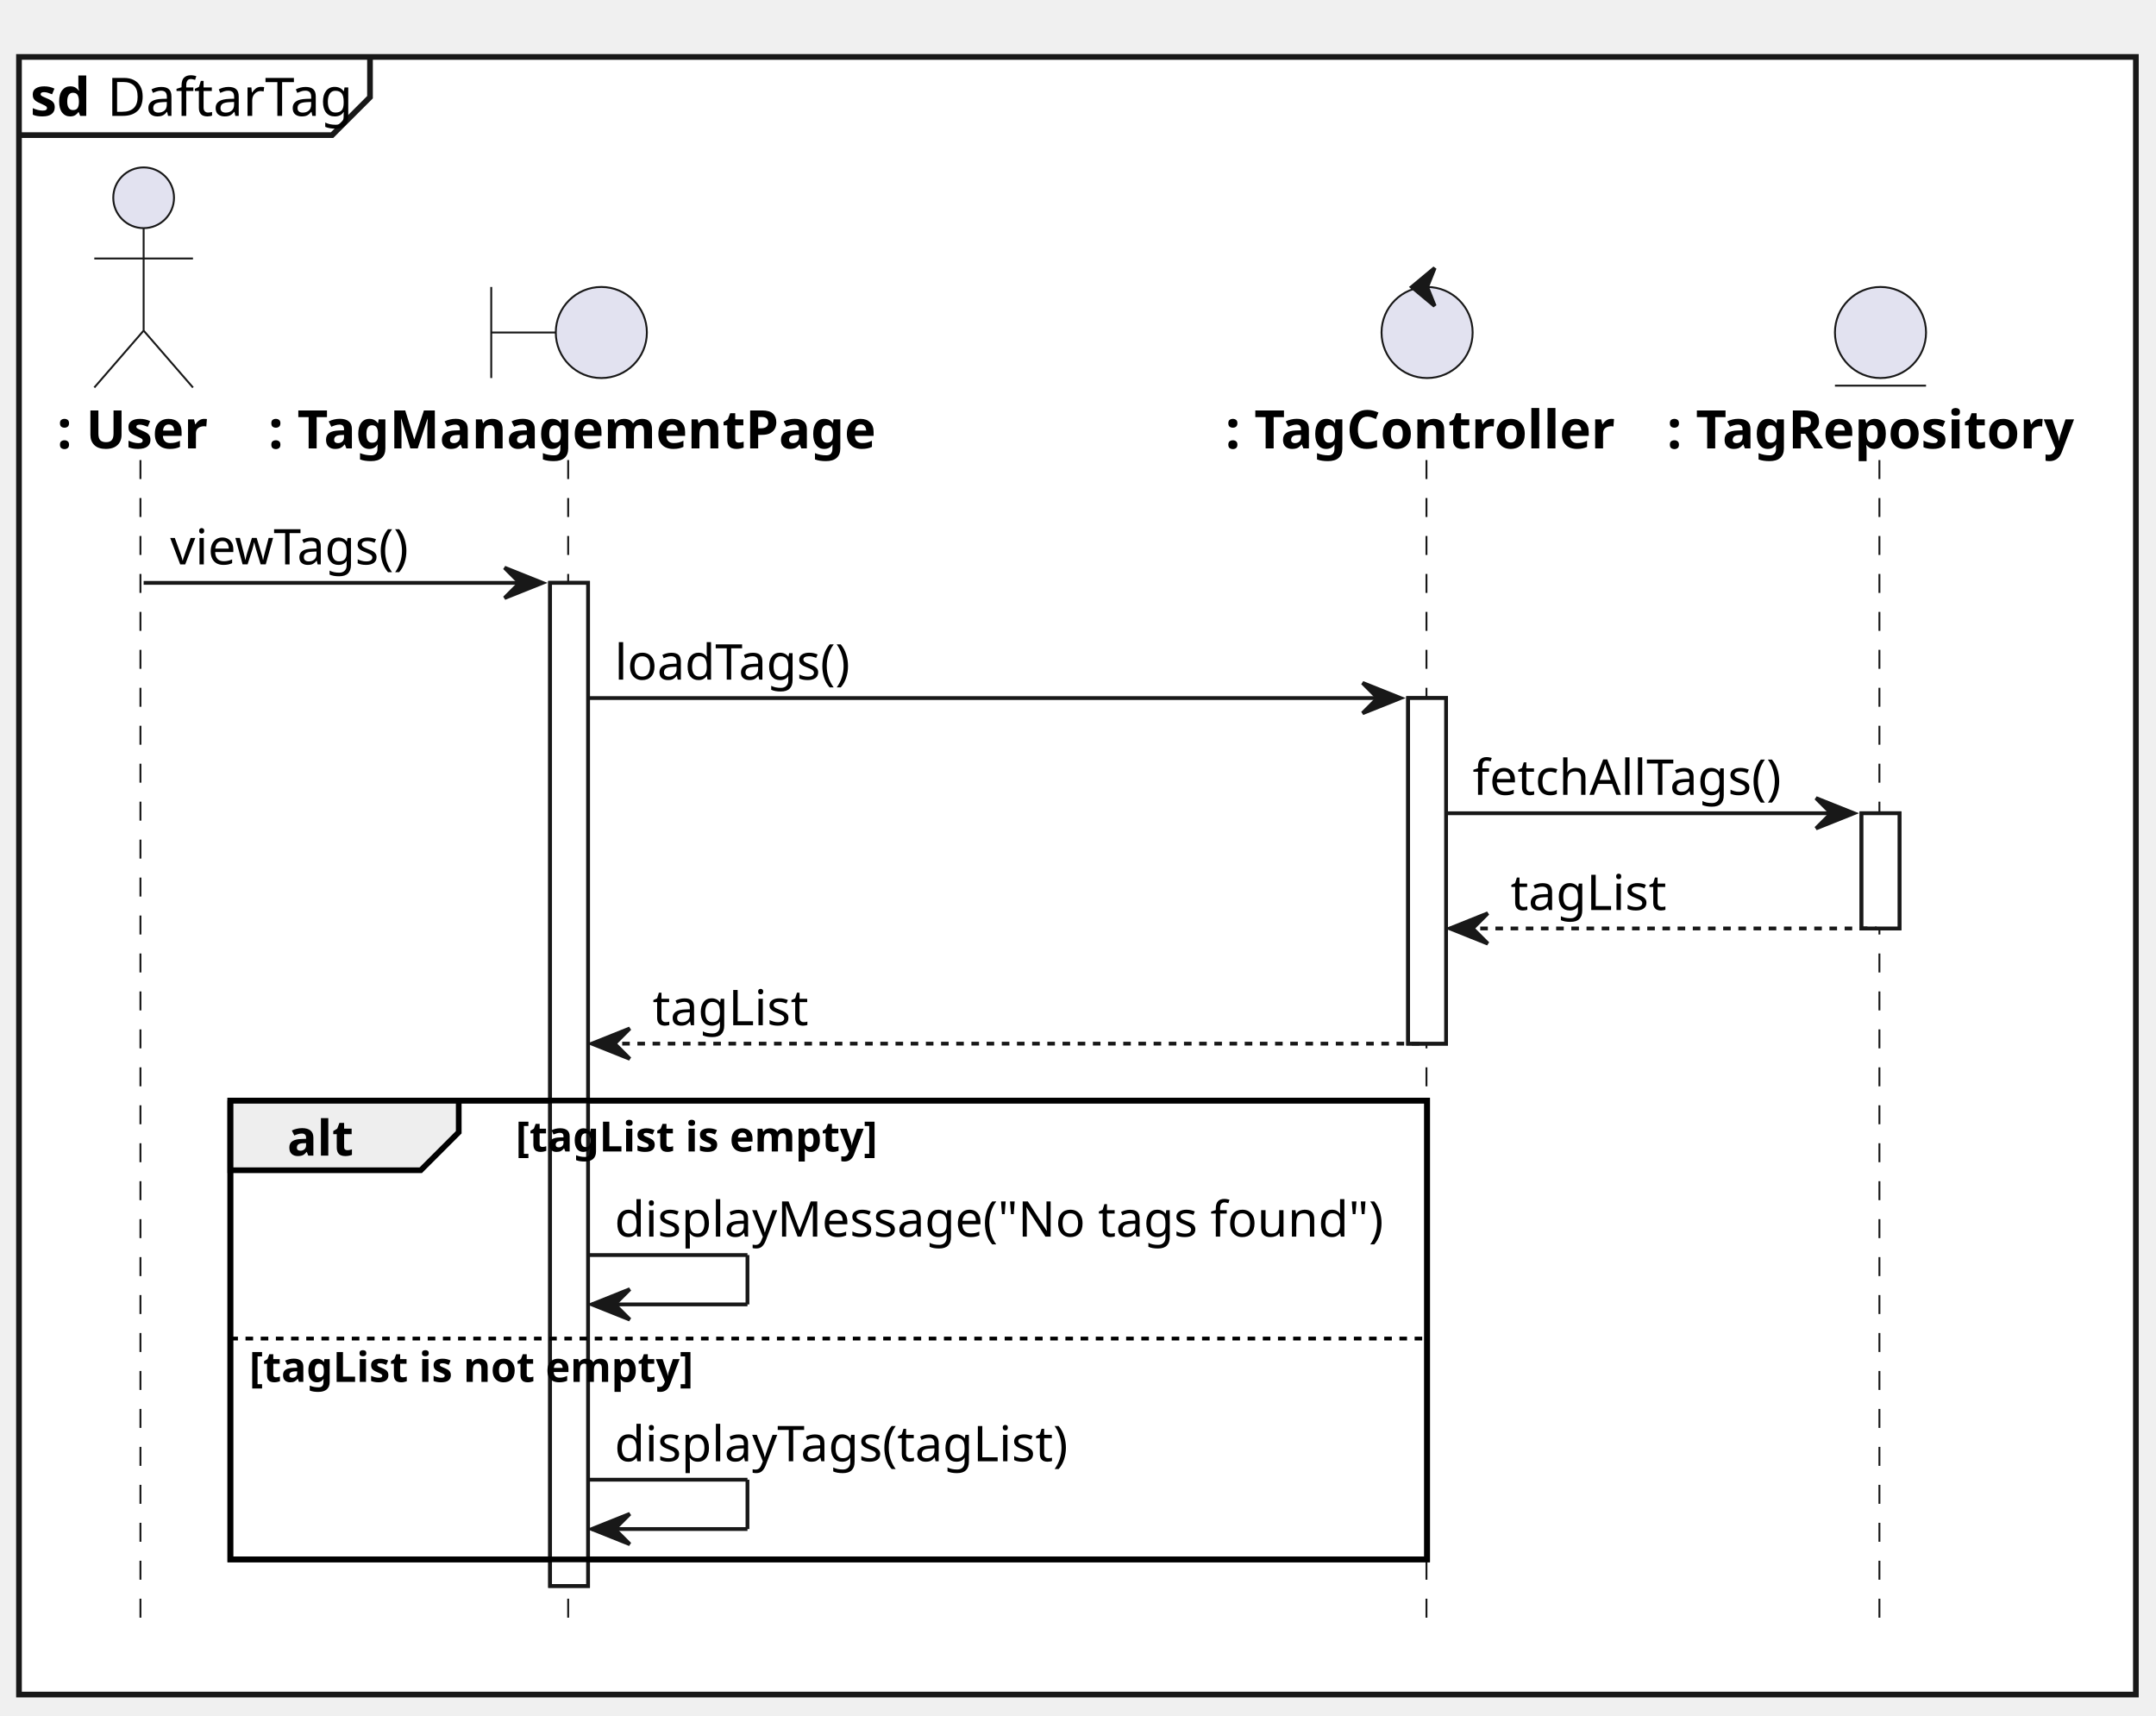
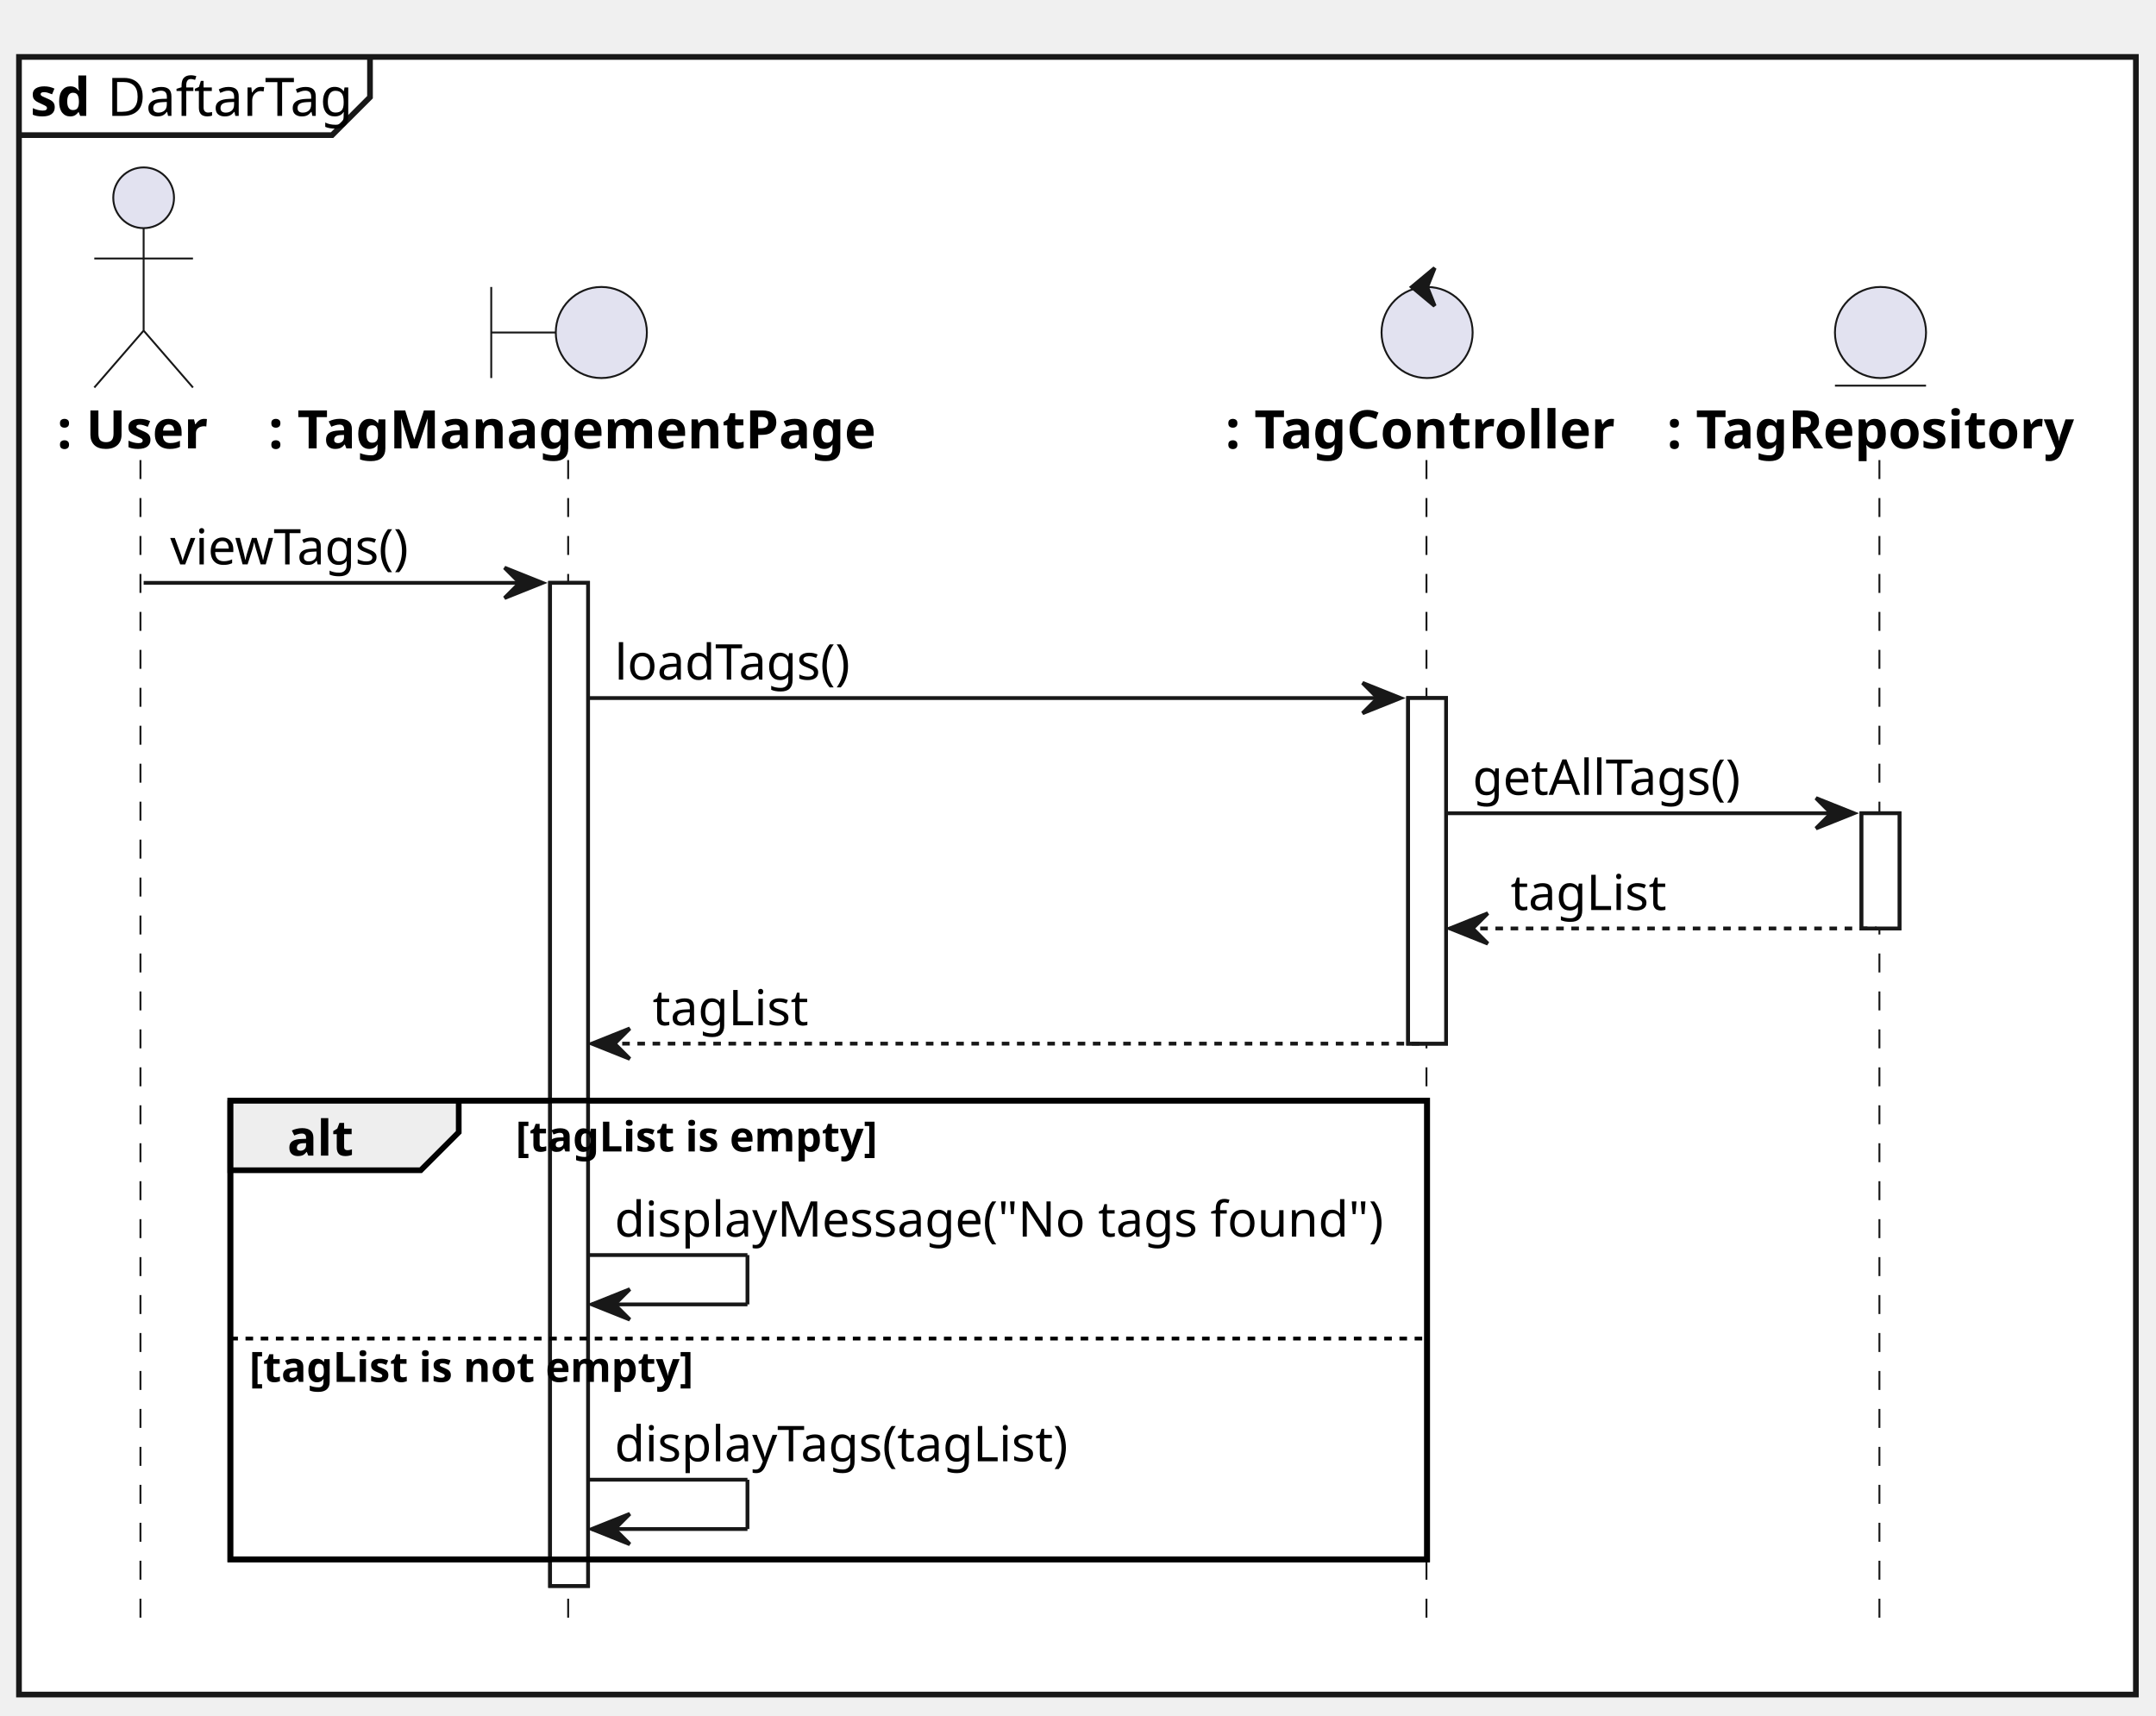
<svg xmlns="http://www.w3.org/2000/svg" contentStyleType="text/css" data-diagram-type="SEQUENCE" height="452px" preserveAspectRatio="none" style="width:568px;height:452px;background:#FFFFFF;" version="1.1" viewBox="0 0 568 452" width="568px" zoomAndPan="magnify">
  <defs />
  <g>
    <rect fill="#FFFFFF" height="431.477" style="stroke:#181818;stroke-width:1.5;" width="557.7" x="5" y="15" />
    <path d="M97.476,15 L97.476,25.609 L87.476,35.609 L5,35.609" fill="none" style="stroke:#181818;stroke-width:1.5;" />
    <text fill="#000000" font-family="sans-serif" font-size="14" font-weight="bold" lengthAdjust="spacing" textLength="16.338" x="8" y="30.533">sd</text>
    <text fill="#000000" font-family="sans-serif" font-size="14" lengthAdjust="spacing" textLength="62.248" x="28.227" y="30.533">DaftarTag</text>
    <g>
      <rect fill="#FFFFFF" height="264.297" style="stroke:#181818;stroke-width:1;" width="10" x="144.92" y="153.57" />
    </g>
    <g>
      <rect fill="#FFFFFF" height="91.055" style="stroke:#181818;stroke-width:1;" width="10" x="370.969" y="183.922" />
    </g>
    <g>
      <rect fill="#FFFFFF" height="30.352" style="stroke:#181818;stroke-width:1;" width="10" x="490.417" y="214.273" />
    </g>
    <rect fill="none" height="120.891" style="stroke:#000000;stroke-width:1.5;" width="315.286" x="60.683" y="289.977" />
    <g>
      <rect fill="#000000" fill-opacity="0" height="306.648" width="8" x="33.841" y="121.219" />
      <line style="stroke:#181818;stroke-width:0.5;stroke-dasharray:5,5;" x1="37" x2="37" y1="121.219" y2="427.867" />
    </g>
    <g>
      <rect fill="#000000" fill-opacity="0" height="306.648" width="8" x="145.92" y="121.219" />
      <line style="stroke:#181818;stroke-width:0.5;stroke-dasharray:5,5;" x1="149.683" x2="149.683" y1="121.219" y2="427.867" />
    </g>
    <g>
      <rect fill="#000000" fill-opacity="0" height="306.648" width="8" x="371.969" y="121.219" />
      <line style="stroke:#181818;stroke-width:0.5;stroke-dasharray:5,5;" x1="375.803" x2="375.803" y1="121.219" y2="427.867" />
    </g>
    <g>
      <rect fill="#000000" fill-opacity="0" height="306.648" width="8" x="491.417" y="121.219" />
      <line style="stroke:#181818;stroke-width:0.5;stroke-dasharray:5,5;" x1="495.134" x2="495.134" y1="121.219" y2="427.867" />
    </g>
    <g class="participant participant-head" data-participant="User">
      <text fill="#000000" font-family="sans-serif" font-size="14" font-weight="bold" lengthAdjust="spacing" textLength="39.683" x="15" y="118.143">: User</text>
      <ellipse cx="37.841" cy="52.109" fill="#E2E2F0" rx="8" ry="8" style="stroke:#181818;stroke-width:0.5;" />
      <path d="M37.841,60.109 L37.841,87.109 M24.841,68.109 L50.841,68.109 M37.841,87.109 L24.841,102.109 M37.841,87.109 L50.841,102.109" fill="none" style="stroke:#181818;stroke-width:0.5;" />
    </g>
    <g class="participant participant-head" data-participant="TagManagementPage">
      <text fill="#000000" font-family="sans-serif" font-size="14" font-weight="bold" lengthAdjust="spacing" textLength="152.476" x="70.683" y="118.143">: TagManagementPage</text>
      <path d="M129.42,75.609 L129.42,99.609 M129.42,87.609 L146.42,87.609" fill="none" style="stroke:#181818;stroke-width:0.5;" />
      <ellipse cx="158.42" cy="87.609" fill="#E2E2F0" rx="12" ry="12" style="stroke:#181818;stroke-width:0.5;" />
    </g>
    <g class="participant participant-head" data-participant="TagController">
      <text fill="#000000" font-family="sans-serif" font-size="14" font-weight="bold" lengthAdjust="spacing" textLength="100.331" x="322.803" y="118.143">: TagController</text>
      <ellipse cx="375.969" cy="87.609" fill="#E2E2F0" rx="12" ry="12" style="stroke:#181818;stroke-width:0.5;" />
      <polygon fill="#181818" points="371.969,75.609,377.969,70.609,375.969,75.609,377.969,80.609,371.969,75.609" style="stroke:#181818;stroke-width:1;" />
    </g>
    <g class="participant participant-head" data-participant="TagRepository">
      <text fill="#000000" font-family="sans-serif" font-size="14" font-weight="bold" lengthAdjust="spacing" textLength="106.565" x="439.134" y="118.143">: TagRepository</text>
      <ellipse cx="495.417" cy="87.609" fill="#E2E2F0" rx="12" ry="12" style="stroke:#181818;stroke-width:0.5;" />
      <line style="stroke:#181818;stroke-width:0.5;" x1="483.417" x2="507.417" y1="101.609" y2="101.609" />
    </g>
    <g>
      <rect fill="#FFFFFF" height="264.297" style="stroke:#181818;stroke-width:1;" width="10" x="144.92" y="153.57" />
    </g>
    <g>
      <rect fill="#FFFFFF" height="91.055" style="stroke:#181818;stroke-width:1;" width="10" x="370.969" y="183.922" />
    </g>
    <g>
      <rect fill="#FFFFFF" height="30.352" style="stroke:#181818;stroke-width:1;" width="10" x="490.417" y="214.273" />
    </g>
    <g class="message" data-participant-1="User" data-participant-2="TagManagementPage">
      <polygon fill="#181818" points="132.92,149.57,142.92,153.57,132.92,157.57,136.92,153.57" style="stroke:#181818;stroke-width:1;" />
      <line style="stroke:#181818;stroke-width:1;" x1="37.841" x2="138.92" y1="153.57" y2="153.57" />
      <text fill="#000000" font-family="sans-serif" font-size="13" lengthAdjust="spacing" textLength="63.565" x="44.841" y="148.714">viewTags()</text>
    </g>
    <g class="message" data-participant-1="TagManagementPage" data-participant-2="TagController">
      <polygon fill="#181818" points="358.969,179.922,368.969,183.922,358.969,187.922,362.969,183.922" style="stroke:#181818;stroke-width:1;" />
      <line style="stroke:#181818;stroke-width:1;" x1="154.92" x2="364.969" y1="183.922" y2="183.922" />
      <text fill="#000000" font-family="sans-serif" font-size="13" lengthAdjust="spacing" textLength="62.137" x="161.92" y="179.065">loadTags()</text>
    </g>
    <g class="message" data-participant-1="TagController" data-participant-2="TagRepository">
      <polygon fill="#181818" points="478.417,210.273,488.417,214.273,478.417,218.273,482.417,214.273" style="stroke:#181818;stroke-width:1;" />
      <line style="stroke:#181818;stroke-width:1;" x1="380.969" x2="484.417" y1="214.273" y2="214.273" />
-       <text fill="#000000" font-family="sans-serif" font-size="13" lengthAdjust="spacing" textLength="80.19" x="387.969" y="209.417">fetchAllTags()</text>
+       <text fill="#000000" font-family="sans-serif" font-size="13" lengthAdjust="spacing" textLength="70.078" x="387.969" y="209.417">getAllTags()</text>
    </g>
    <g class="message" data-participant-1="TagRepository" data-participant-2="TagController">
      <polygon fill="#181818" points="391.969,240.625,381.969,244.625,391.969,248.625,387.969,244.625" style="stroke:#181818;stroke-width:1;" />
      <line style="stroke:#181818;stroke-width:1;stroke-dasharray:2,2;" x1="385.969" x2="494.417" y1="244.625" y2="244.625" />
      <text fill="#000000" font-family="sans-serif" font-size="13" lengthAdjust="spacing" textLength="38.302" x="397.969" y="239.769">tagList</text>
    </g>
    <g class="message" data-participant-1="TagController" data-participant-2="TagManagementPage">
      <polygon fill="#181818" points="165.92,270.977,155.92,274.977,165.92,278.977,161.92,274.977" style="stroke:#181818;stroke-width:1;" />
      <line style="stroke:#181818;stroke-width:1;stroke-dasharray:2,2;" x1="159.92" x2="374.969" y1="274.977" y2="274.977" />
      <text fill="#000000" font-family="sans-serif" font-size="13" lengthAdjust="spacing" textLength="38.302" x="171.92" y="270.12">tagList</text>
    </g>
    <path d="M60.683,289.977 L120.853,289.977 L120.853,298.328 L110.853,308.328 L60.683,308.328 L60.683,289.977" fill="#EEEEEE" style="stroke:#000000;stroke-width:1.5;" />
    <rect fill="none" height="120.891" style="stroke:#000000;stroke-width:1.5;" width="315.286" x="60.683" y="289.977" />
    <text fill="#000000" font-family="sans-serif" font-size="13" font-weight="bold" lengthAdjust="spacing" textLength="15.171" x="75.683" y="304.472">alt</text>
    <text fill="#000000" font-family="sans-serif" font-size="11" font-weight="bold" lengthAdjust="spacing" textLength="91.067" x="135.853" y="303.396">[tagList is empty]</text>
    <g class="message" data-participant-1="TagManagementPage" data-participant-2="TagManagementPage">
      <line style="stroke:#181818;stroke-width:1;" x1="154.92" x2="196.92" y1="330.68" y2="330.68" />
      <line style="stroke:#181818;stroke-width:1;" x1="196.92" x2="196.92" y1="330.68" y2="343.68" />
      <line style="stroke:#181818;stroke-width:1;" x1="155.92" x2="196.92" y1="343.68" y2="343.68" />
      <polygon fill="#181818" points="165.92,339.68,155.92,343.68,165.92,347.68,161.92,343.68" style="stroke:#181818;stroke-width:1;" />
      <text fill="#000000" font-family="sans-serif" font-size="13" lengthAdjust="spacing" textLength="192.048" x="161.92" y="325.823">displayMessage("No tags found")</text>
    </g>
    <line style="stroke:#000000;stroke-width:1;stroke-dasharray:2,2;" x1="60.683" x2="375.969" y1="352.68" y2="352.68" />
    <text fill="#000000" font-family="sans-serif" font-size="11" font-weight="bold" lengthAdjust="spacing" textLength="111.225" x="65.683" y="364.099">[tagList is not empty]</text>
    <g class="message" data-participant-1="TagManagementPage" data-participant-2="TagManagementPage">
      <line style="stroke:#181818;stroke-width:1;" x1="154.92" x2="196.92" y1="389.867" y2="389.867" />
      <line style="stroke:#181818;stroke-width:1;" x1="196.92" x2="196.92" y1="389.867" y2="402.867" />
      <line style="stroke:#181818;stroke-width:1;" x1="155.92" x2="196.92" y1="402.867" y2="402.867" />
      <polygon fill="#181818" points="165.92,398.867,155.92,402.867,165.92,406.867,161.92,402.867" style="stroke:#181818;stroke-width:1;" />
      <text fill="#000000" font-family="sans-serif" font-size="13" lengthAdjust="spacing" textLength="116.327" x="161.92" y="385.011">displayTags(tagList)</text>
    </g>
  </g>
</svg>
